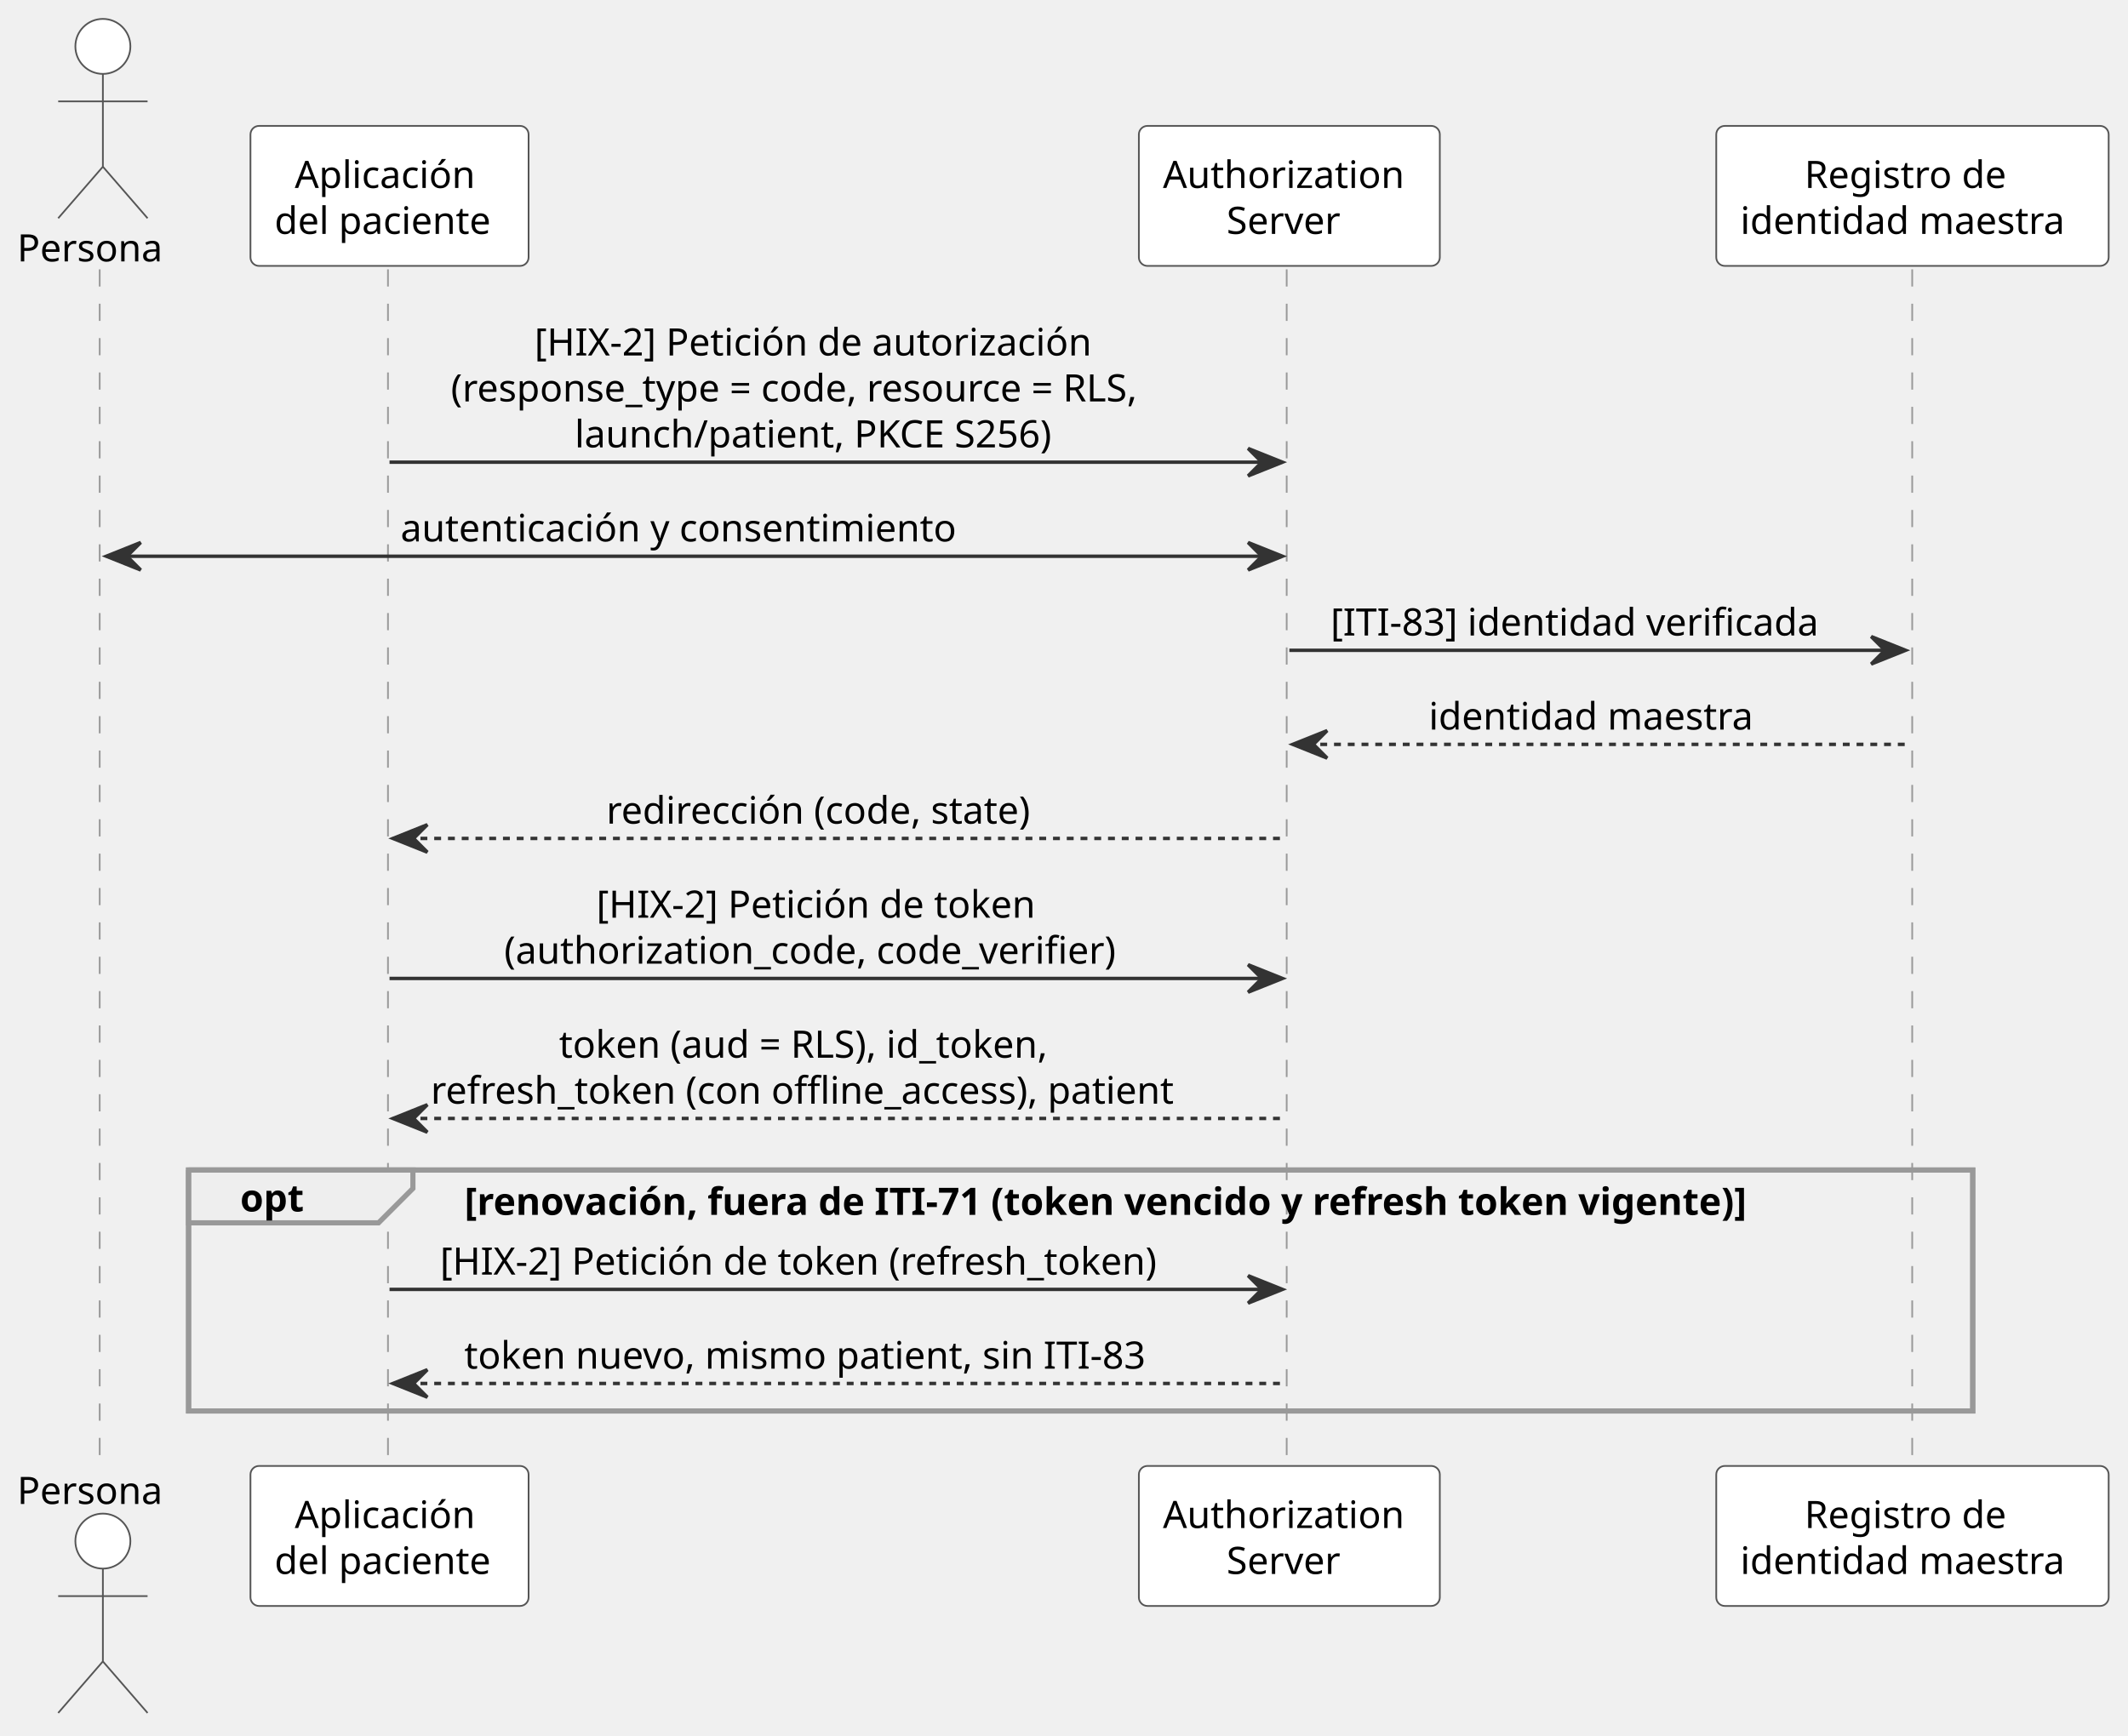
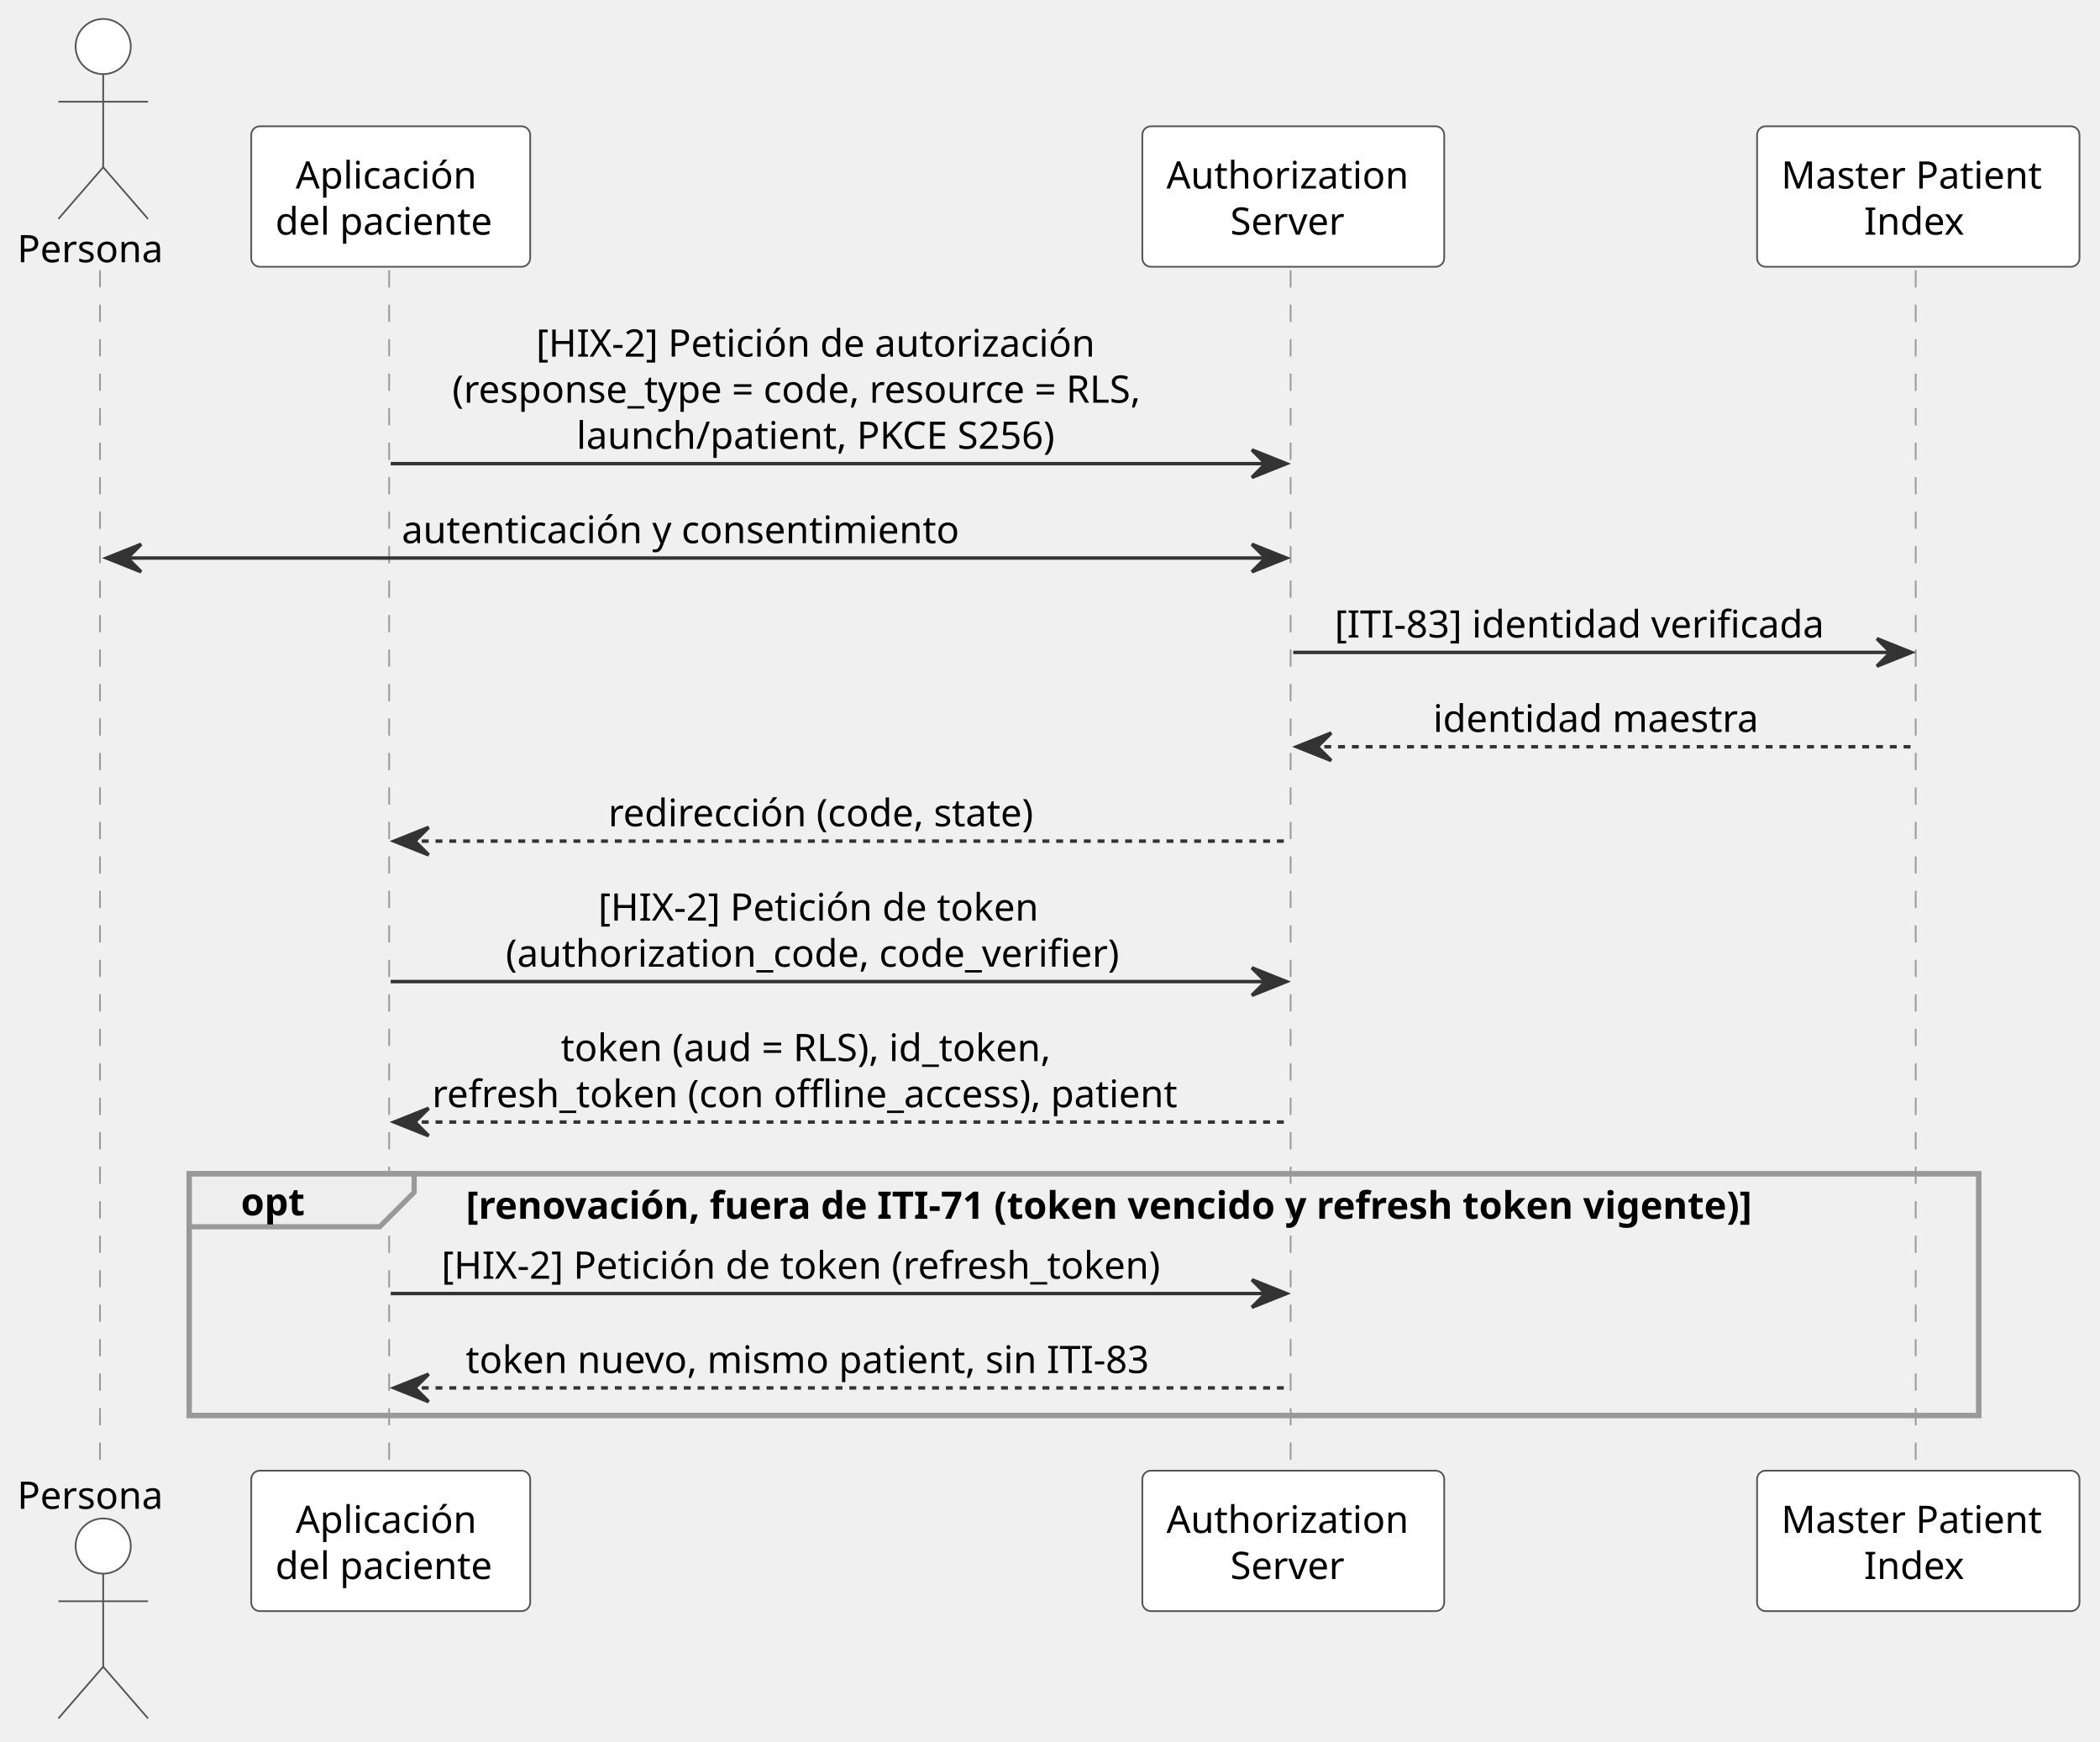
- <svg xmlns="http://www.w3.org/2000/svg" contentStyleType="text/css" data-diagram-type="SEQUENCE" height="505px" preserveAspectRatio="none" style="width:619px;height:505px;background:#FFFFFF;" version="1.1" viewBox="0 0 619 505" width="619px" zoomAndPan="magnify">
+ <svg xmlns="http://www.w3.org/2000/svg" contentStyleType="text/css" data-diagram-type="SEQUENCE" height="505px" preserveAspectRatio="none" style="width:609px;height:505px;background:#FFFFFF;" version="1.1" viewBox="0 0 609 505" width="609px" zoomAndPan="magnify">
  <defs />
  <g>
    <rect fill="none" height="70.106" style="stroke:#999999;stroke-width:1.5;" width="518.986" x="54.855" y="340.424" />
    <g class="participant-lifeline" data-entity-uid="part1" data-qualified-name="P" id="part1-lifeline">
      <g>
        <rect fill="#000000" fill-opacity="0" height="349.161" width="8" x="25.927" y="78.369" />
        <line style="stroke:#999999;stroke-width:0.5;stroke-dasharray:5,5;" x1="29" x2="29" y1="78.369" y2="427.53" />
      </g>
    </g>
    <g class="participant-lifeline" data-entity-uid="part2" data-qualified-name="APP" id="part2-lifeline">
      <g>
        <rect fill="#000000" fill-opacity="0" height="349.161" width="8" x="109.306" y="78.369" />
        <line style="stroke:#999999;stroke-width:0.5;stroke-dasharray:5,5;" x1="112.855" x2="112.855" y1="78.369" y2="427.53" />
      </g>
    </g>
    <g class="participant-lifeline" data-entity-uid="part3" data-qualified-name="AS" id="part3-lifeline">
      <g>
        <rect fill="#000000" fill-opacity="0" height="349.161" width="8" x="371.047" y="78.369" />
        <line style="stroke:#999999;stroke-width:0.5;stroke-dasharray:5,5;" x1="374.276" x2="374.276" y1="78.369" y2="427.53" />
      </g>
    </g>
    <g class="participant-lifeline" data-entity-uid="part4" data-qualified-name="PMIR" id="part4-lifeline">
      <g>
        <rect fill="#000000" fill-opacity="0" height="349.161" width="8" x="552.302" y="78.369" />
-         <line style="stroke:#999999;stroke-width:0.5;stroke-dasharray:5,5;" x1="556.23" x2="556.23" y1="78.369" y2="427.53" />
+         <line style="stroke:#999999;stroke-width:0.5;stroke-dasharray:5,5;" x1="555.553" x2="555.553" y1="78.369" y2="427.53" />
      </g>
    </g>
    <g class="participant participant-head" data-entity-uid="part1" data-qualified-name="P" id="part1-head">
      <text fill="#000000" font-family="Verdana" font-size="11" lengthAdjust="spacing" textLength="43.855" x="5" y="76.059">Persona</text>
      <ellipse cx="29.927" cy="13.5" fill="#FFFFFF" rx="8" ry="8" style="stroke:#555555;stroke-width:0.5;" />
      <path d="M29.927,21.5 L29.927,48.5 M16.927,29.5 L42.928,29.5 M29.927,48.5 L16.927,63.5 M29.927,48.5 L42.928,63.5" fill="none" style="stroke:#555555;stroke-width:0.5;" />
    </g>
    <g class="participant participant-tail" data-entity-uid="part1" data-qualified-name="P" id="part1-tail">
      <text fill="#000000" font-family="Verdana" font-size="11" lengthAdjust="spacing" textLength="43.855" x="5" y="437.589">Persona</text>
      <ellipse cx="29.927" cy="448.398" fill="#FFFFFF" rx="8" ry="8" style="stroke:#555555;stroke-width:0.5;" />
      <path d="M29.927,456.398 L29.927,483.398 M16.927,464.398 L42.928,464.398 M29.927,483.398 L16.927,498.398 M29.927,483.398 L42.928,498.398" fill="none" style="stroke:#555555;stroke-width:0.5;" />
    </g>
    <g class="participant participant-head" data-entity-uid="part2" data-qualified-name="APP" id="part2-head">
      <rect fill="#FFFFFF" height="40.737" rx="2.5" ry="2.5" style="stroke:#555555;stroke-width:0.5;" width="80.902" x="72.855" y="36.631" />
      <text fill="#000000" font-family="Verdana" font-size="11" lengthAdjust="spacing" textLength="55.134" x="85.739" y="54.69">Aplicación</text>
      <text fill="#000000" font-family="Verdana" font-size="11" lengthAdjust="spacing" textLength="66.902" x="79.855" y="68.059">del paciente</text>
    </g>
    <g class="participant participant-tail" data-entity-uid="part2" data-qualified-name="APP" id="part2-tail">
      <rect fill="#FFFFFF" height="40.737" rx="2.5" ry="2.5" style="stroke:#555555;stroke-width:0.5;" width="80.902" x="72.855" y="426.53" />
      <text fill="#000000" font-family="Verdana" font-size="11" lengthAdjust="spacing" textLength="55.134" x="85.739" y="444.589">Aplicación</text>
      <text fill="#000000" font-family="Verdana" font-size="11" lengthAdjust="spacing" textLength="66.902" x="79.855" y="457.957">del paciente</text>
    </g>
    <g class="participant participant-head" data-entity-uid="part3" data-qualified-name="AS" id="part3-head">
      <rect fill="#FFFFFF" height="40.737" rx="2.5" ry="2.5" style="stroke:#555555;stroke-width:0.5;" width="87.541" x="331.276" y="36.631" />
      <text fill="#000000" font-family="Verdana" font-size="11" lengthAdjust="spacing" textLength="73.541" x="338.276" y="54.69">Authorization</text>
      <text fill="#000000" font-family="Verdana" font-size="11" lengthAdjust="spacing" textLength="36.523" x="356.785" y="68.059">Server</text>
    </g>
    <g class="participant participant-tail" data-entity-uid="part3" data-qualified-name="AS" id="part3-tail">
      <rect fill="#FFFFFF" height="40.737" rx="2.5" ry="2.5" style="stroke:#555555;stroke-width:0.5;" width="87.541" x="331.276" y="426.53" />
      <text fill="#000000" font-family="Verdana" font-size="11" lengthAdjust="spacing" textLength="73.541" x="338.276" y="444.589">Authorization</text>
      <text fill="#000000" font-family="Verdana" font-size="11" lengthAdjust="spacing" textLength="36.523" x="356.785" y="457.957">Server</text>
    </g>
    <g class="participant participant-head" data-entity-uid="part4" data-qualified-name="PMIR" id="part4-head">
-       <rect fill="#FFFFFF" height="40.737" rx="2.5" ry="2.5" style="stroke:#555555;stroke-width:0.5;" width="114.144" x="499.23" y="36.631" />
-       <text fill="#000000" font-family="Verdana" font-size="11" lengthAdjust="spacing" textLength="62.783" x="524.91" y="54.69">Registro de</text>
-       <text fill="#000000" font-family="Verdana" font-size="11" lengthAdjust="spacing" textLength="100.144" x="506.23" y="68.059">identidad maestra</text>
+       <rect fill="#FFFFFF" height="40.737" rx="2.5" ry="2.5" style="stroke:#555555;stroke-width:0.5;" width="93.498" x="509.553" y="36.631" />
+       <text fill="#000000" font-family="Verdana" font-size="11" lengthAdjust="spacing" textLength="79.498" x="516.553" y="54.69">Master Patient</text>
+       <text fill="#000000" font-family="Verdana" font-size="11" lengthAdjust="spacing" textLength="31.507" x="540.548" y="68.059">Index</text>
    </g>
    <g class="participant participant-tail" data-entity-uid="part4" data-qualified-name="PMIR" id="part4-tail">
-       <rect fill="#FFFFFF" height="40.737" rx="2.5" ry="2.5" style="stroke:#555555;stroke-width:0.5;" width="114.144" x="499.23" y="426.53" />
-       <text fill="#000000" font-family="Verdana" font-size="11" lengthAdjust="spacing" textLength="62.783" x="524.91" y="444.589">Registro de</text>
-       <text fill="#000000" font-family="Verdana" font-size="11" lengthAdjust="spacing" textLength="100.144" x="506.23" y="457.957">identidad maestra</text>
+       <rect fill="#FFFFFF" height="40.737" rx="2.5" ry="2.5" style="stroke:#555555;stroke-width:0.5;" width="93.498" x="509.553" y="426.53" />
+       <text fill="#000000" font-family="Verdana" font-size="11" lengthAdjust="spacing" textLength="79.498" x="516.553" y="444.589">Master Patient</text>
+       <text fill="#000000" font-family="Verdana" font-size="11" lengthAdjust="spacing" textLength="31.507" x="540.548" y="457.957">Index</text>
    </g>
    <g class="message" data-entity-1="part2" data-entity-2="part3" id="msg1">
      <polygon fill="#333333" points="363.047,130.475,373.047,134.475,363.047,138.475,367.047,134.475" style="stroke:#333333;stroke-width:1;" />
      <line style="stroke:#333333;stroke-width:1;" x1="113.306" x2="369.047" y1="134.475" y2="134.475" />
      <text fill="#000000" font-family="Verdana" font-size="11" lengthAdjust="spacing" textLength="177.407" x="155.473" y="103.428">[HIX-2] Petición de autorización</text>
      <text fill="#000000" font-family="Verdana" font-size="11" lengthAdjust="spacing" textLength="226.032" x="131.161" y="116.796">(response_type = code, resource = RLS,</text>
      <text fill="#000000" font-family="Verdana" font-size="11" lengthAdjust="spacing" textLength="154.016" x="167.168" y="130.165">launch/patient, PKCE S256)</text>
    </g>
    <g class="message" data-entity-1="part3" data-entity-2="part1" id="msg2">
      <polygon fill="#333333" points="40.928,157.843,30.927,161.843,40.928,165.843,36.928,161.843" style="stroke:#333333;stroke-width:1;" />
      <polygon fill="#333333" points="363.047,157.843,373.047,161.843,363.047,165.843,367.047,161.843" style="stroke:#333333;stroke-width:1;" />
      <line style="stroke:#333333;stroke-width:1;" x1="34.928" x2="369.047" y1="161.843" y2="161.843" />
      <text fill="#000000" font-family="Verdana" font-size="11" lengthAdjust="spacing" textLength="171.945" x="116.515" y="157.534">autenticación y consentimiento</text>
    </g>
    <g class="message" data-entity-1="part3" data-entity-2="part4" id="msg3">
      <polygon fill="#333333" points="544.302,185.212,554.302,189.212,544.302,193.212,548.302,189.212" style="stroke:#333333;stroke-width:1;" />
      <line style="stroke:#333333;stroke-width:1;" x1="375.047" x2="550.302" y1="189.212" y2="189.212" />
      <text fill="#000000" font-family="Verdana" font-size="11" lengthAdjust="spacing" textLength="157.255" x="387.047" y="184.902">[ITI-83] identidad verificada</text>
    </g>
    <g class="message" data-entity-1="part4" data-entity-2="part3" id="msg4">
      <polygon fill="#333333" points="386.047,212.581,376.047,216.581,386.047,220.581,382.047,216.581" style="stroke:#333333;stroke-width:1;" />
      <line style="stroke:#333333;stroke-width:1;stroke-dasharray:2,2;" x1="380.047" x2="555.302" y1="216.581" y2="216.581" />
      <text fill="#000000" font-family="Verdana" font-size="11" lengthAdjust="spacing" textLength="100.144" x="415.602" y="212.271">identidad maestra</text>
    </g>
    <g class="message" data-entity-1="part3" data-entity-2="part2" id="msg5">
      <polygon fill="#333333" points="124.306,239.949,114.306,243.949,124.306,247.949,120.306,243.949" style="stroke:#333333;stroke-width:1;" />
      <line style="stroke:#333333;stroke-width:1;stroke-dasharray:2,2;" x1="118.306" x2="374.047" y1="243.949" y2="243.949" />
      <text fill="#000000" font-family="Verdana" font-size="11" lengthAdjust="spacing" textLength="135.583" x="176.385" y="239.64">redirección (code, state)</text>
    </g>
    <g class="message" data-entity-1="part2" data-entity-2="part3" id="msg6">
      <polygon fill="#333333" points="363.047,280.687,373.047,284.687,363.047,288.687,367.047,284.687" style="stroke:#333333;stroke-width:1;" />
      <line style="stroke:#333333;stroke-width:1;" x1="113.306" x2="369.047" y1="284.687" y2="284.687" />
      <text fill="#000000" font-family="Verdana" font-size="11" lengthAdjust="spacing" textLength="141.378" x="173.488" y="267.008">[HIX-2] Petición de token</text>
      <text fill="#000000" font-family="Verdana" font-size="11" lengthAdjust="spacing" textLength="195.008" x="146.672" y="280.377">(authorization_code, code_verifier)</text>
    </g>
    <g class="message" data-entity-1="part3" data-entity-2="part2" id="msg7">
      <polygon fill="#333333" points="124.306,321.424,114.306,325.424,124.306,329.424,120.306,325.424" style="stroke:#333333;stroke-width:1;" />
      <line style="stroke:#333333;stroke-width:1;stroke-dasharray:2,2;" x1="118.306" x2="374.047" y1="325.424" y2="325.424" />
      <text fill="#000000" font-family="Verdana" font-size="11" lengthAdjust="spacing" textLength="163.109" x="162.622" y="307.746">token (aud = RLS), id_token,</text>
      <text fill="#000000" font-family="Verdana" font-size="11" lengthAdjust="spacing" textLength="237.741" x="125.306" y="321.114">refresh_token (con offline_access), patient</text>
    </g>
    <path d="M54.855,340.424 L120.109,340.424 L120.109,345.793 L110.109,355.793 L54.855,355.793 L54.855,340.424" fill="#EEEEEE" style="stroke:#999999;stroke-width:1.5;" />
    <rect fill="none" height="70.106" style="stroke:#999999;stroke-width:1.5;" width="518.986" x="54.855" y="340.424" />
    <text fill="#000000" font-family="Verdana" font-size="11" font-weight="bold" lengthAdjust="spacing" textLength="20.254" x="69.855" y="352.483">opt</text>
    <text fill="#000000" font-family="Verdana" font-size="11" font-weight="bold" lengthAdjust="spacing" textLength="433.732" x="135.109" y="353.483">[renovación, fuera de ITI-71 (token vencido y refresh token vigente)]</text>
    <g class="message" data-entity-1="part2" data-entity-2="part3" id="msg8">
      <polygon fill="#333333" points="363.047,371.161,373.047,375.161,363.047,379.161,367.047,375.161" style="stroke:#333333;stroke-width:1;" />
      <line style="stroke:#333333;stroke-width:1;" x1="113.306" x2="369.047" y1="375.161" y2="375.161" />
      <text fill="#000000" font-family="Verdana" font-size="11" lengthAdjust="spacing" textLength="232.316" x="128.019" y="370.852">[HIX-2] Petición de token (refresh_token)</text>
    </g>
    <g class="message" data-entity-1="part3" data-entity-2="part2" id="msg9">
      <polygon fill="#333333" points="124.306,398.53,114.306,402.53,124.306,406.53,120.306,402.53" style="stroke:#333333;stroke-width:1;" />
      <line style="stroke:#333333;stroke-width:1;stroke-dasharray:2,2;" x1="118.306" x2="374.047" y1="402.53" y2="402.53" />
      <text fill="#000000" font-family="Verdana" font-size="11" lengthAdjust="spacing" textLength="218.249" x="135.052" y="398.22">token nuevo, mismo patient, sin ITI-83</text>
    </g>
  </g>
</svg>
